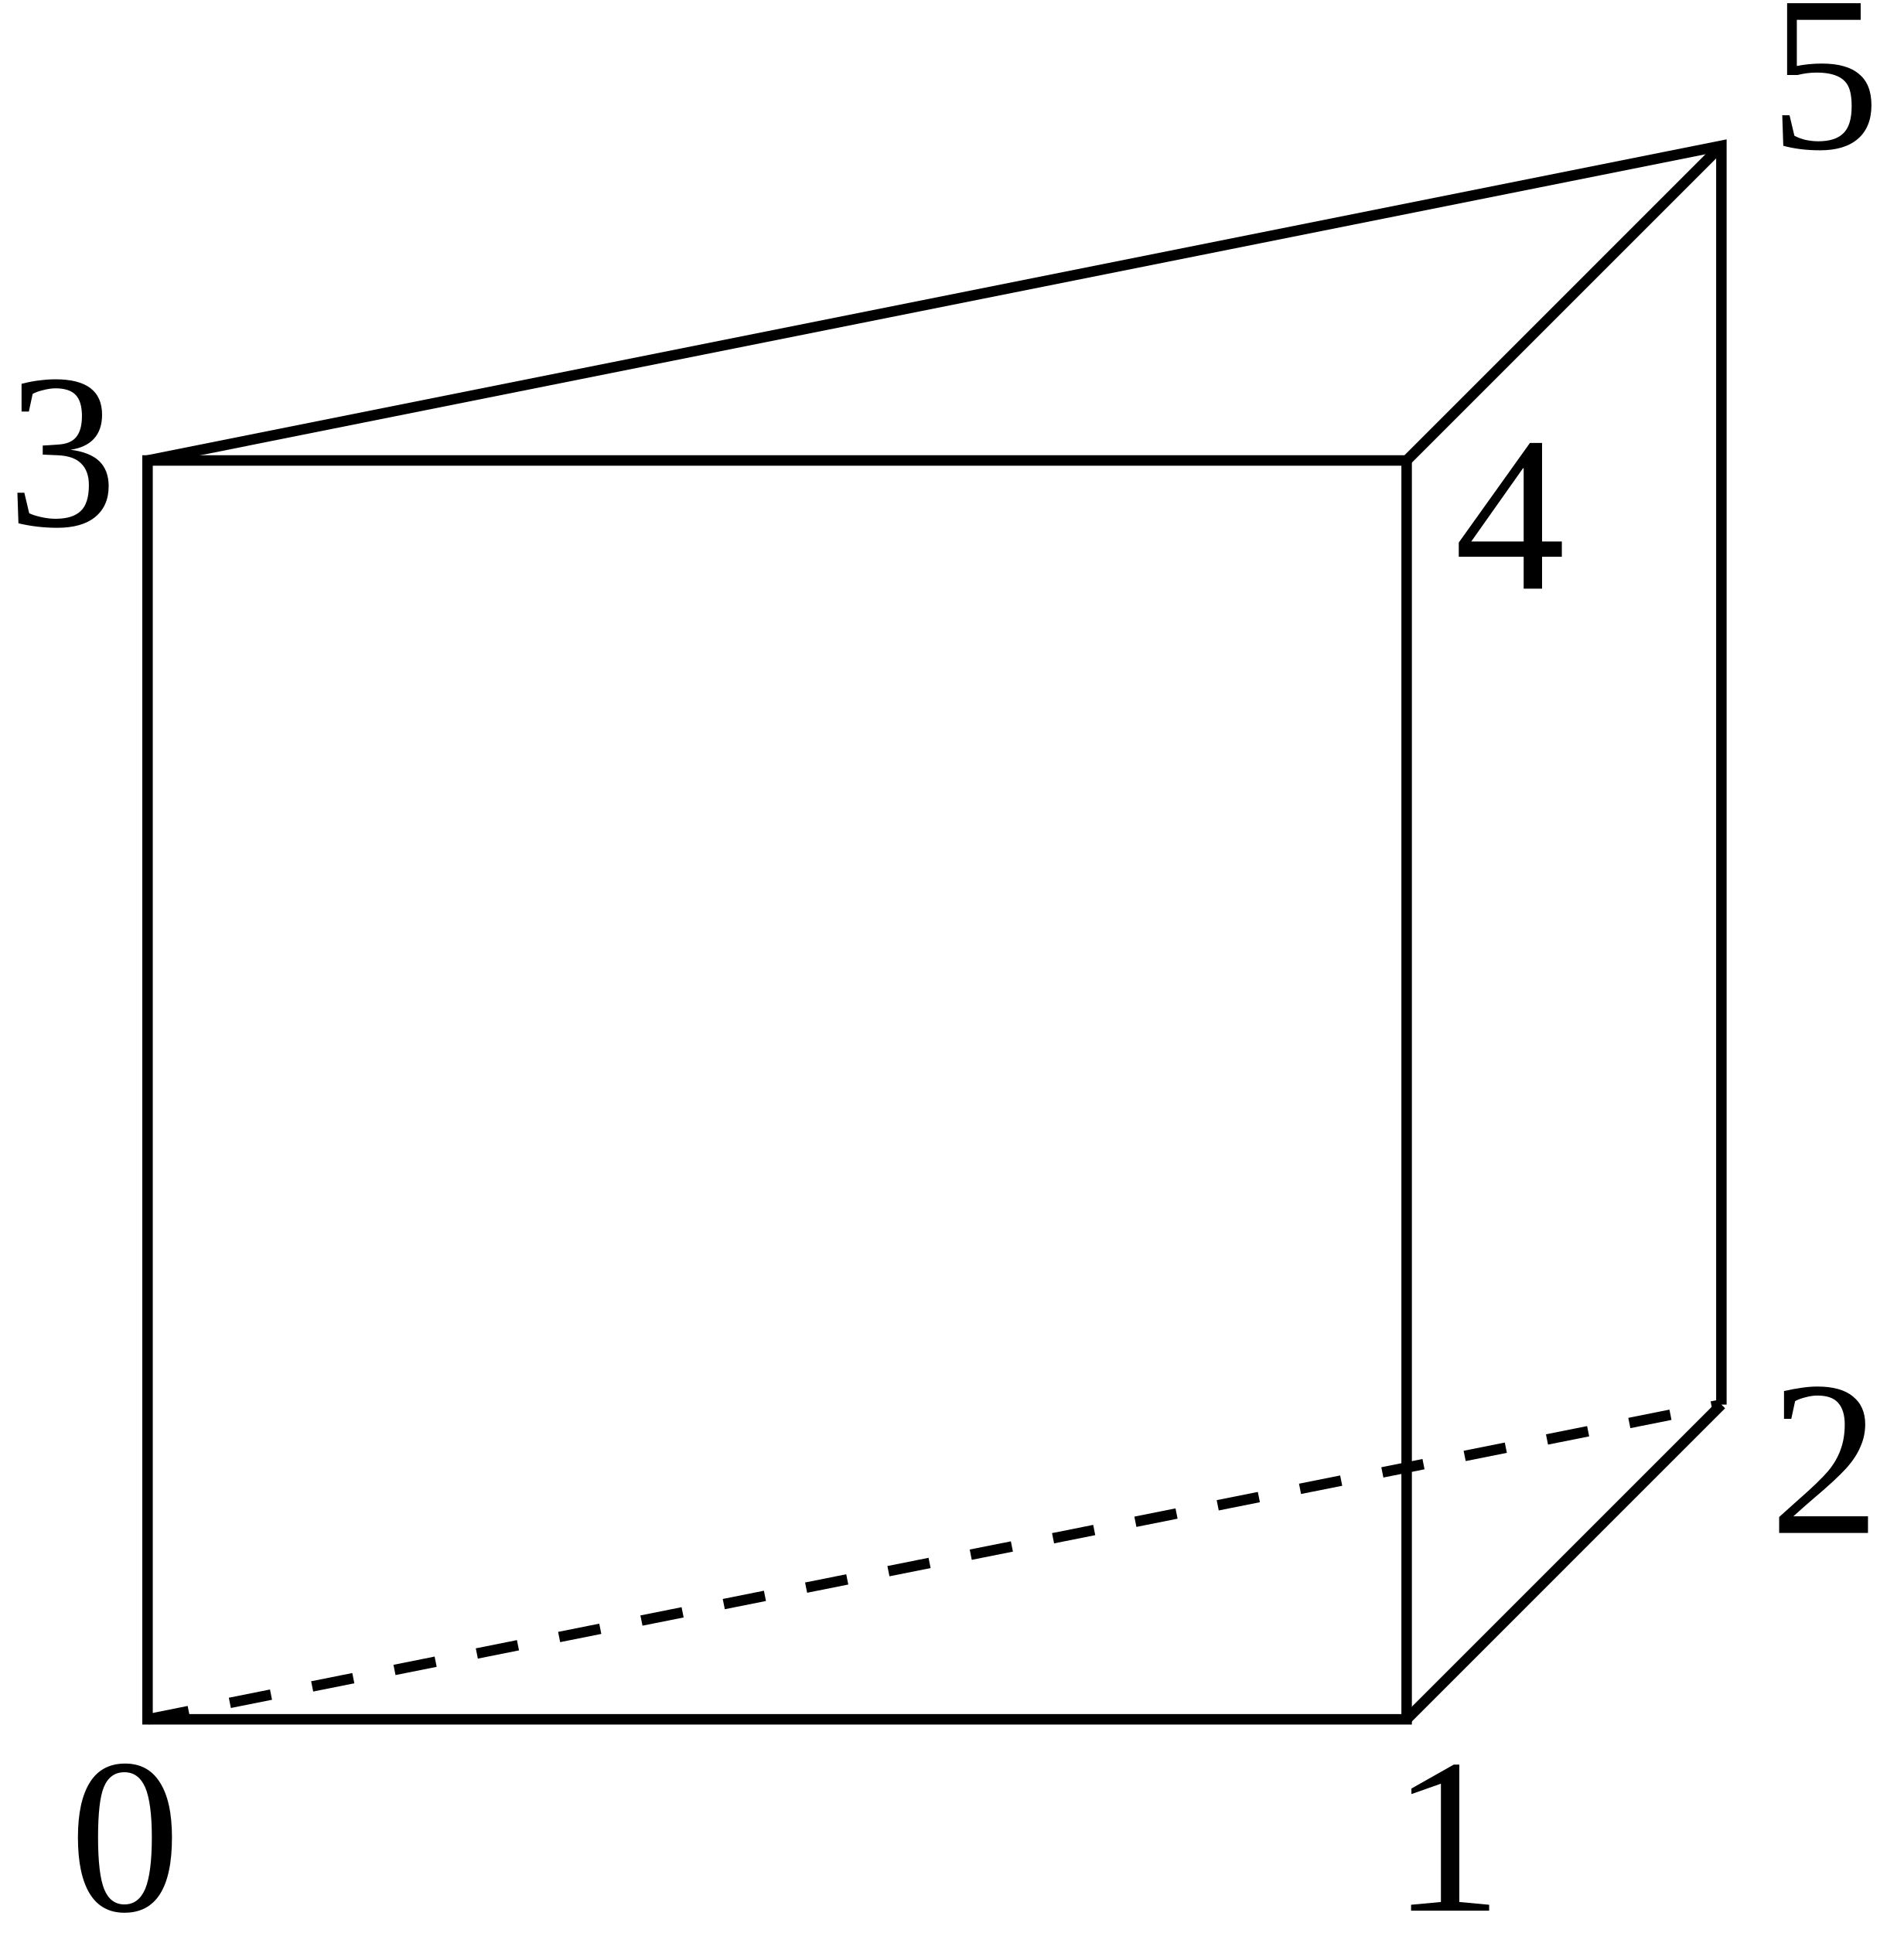
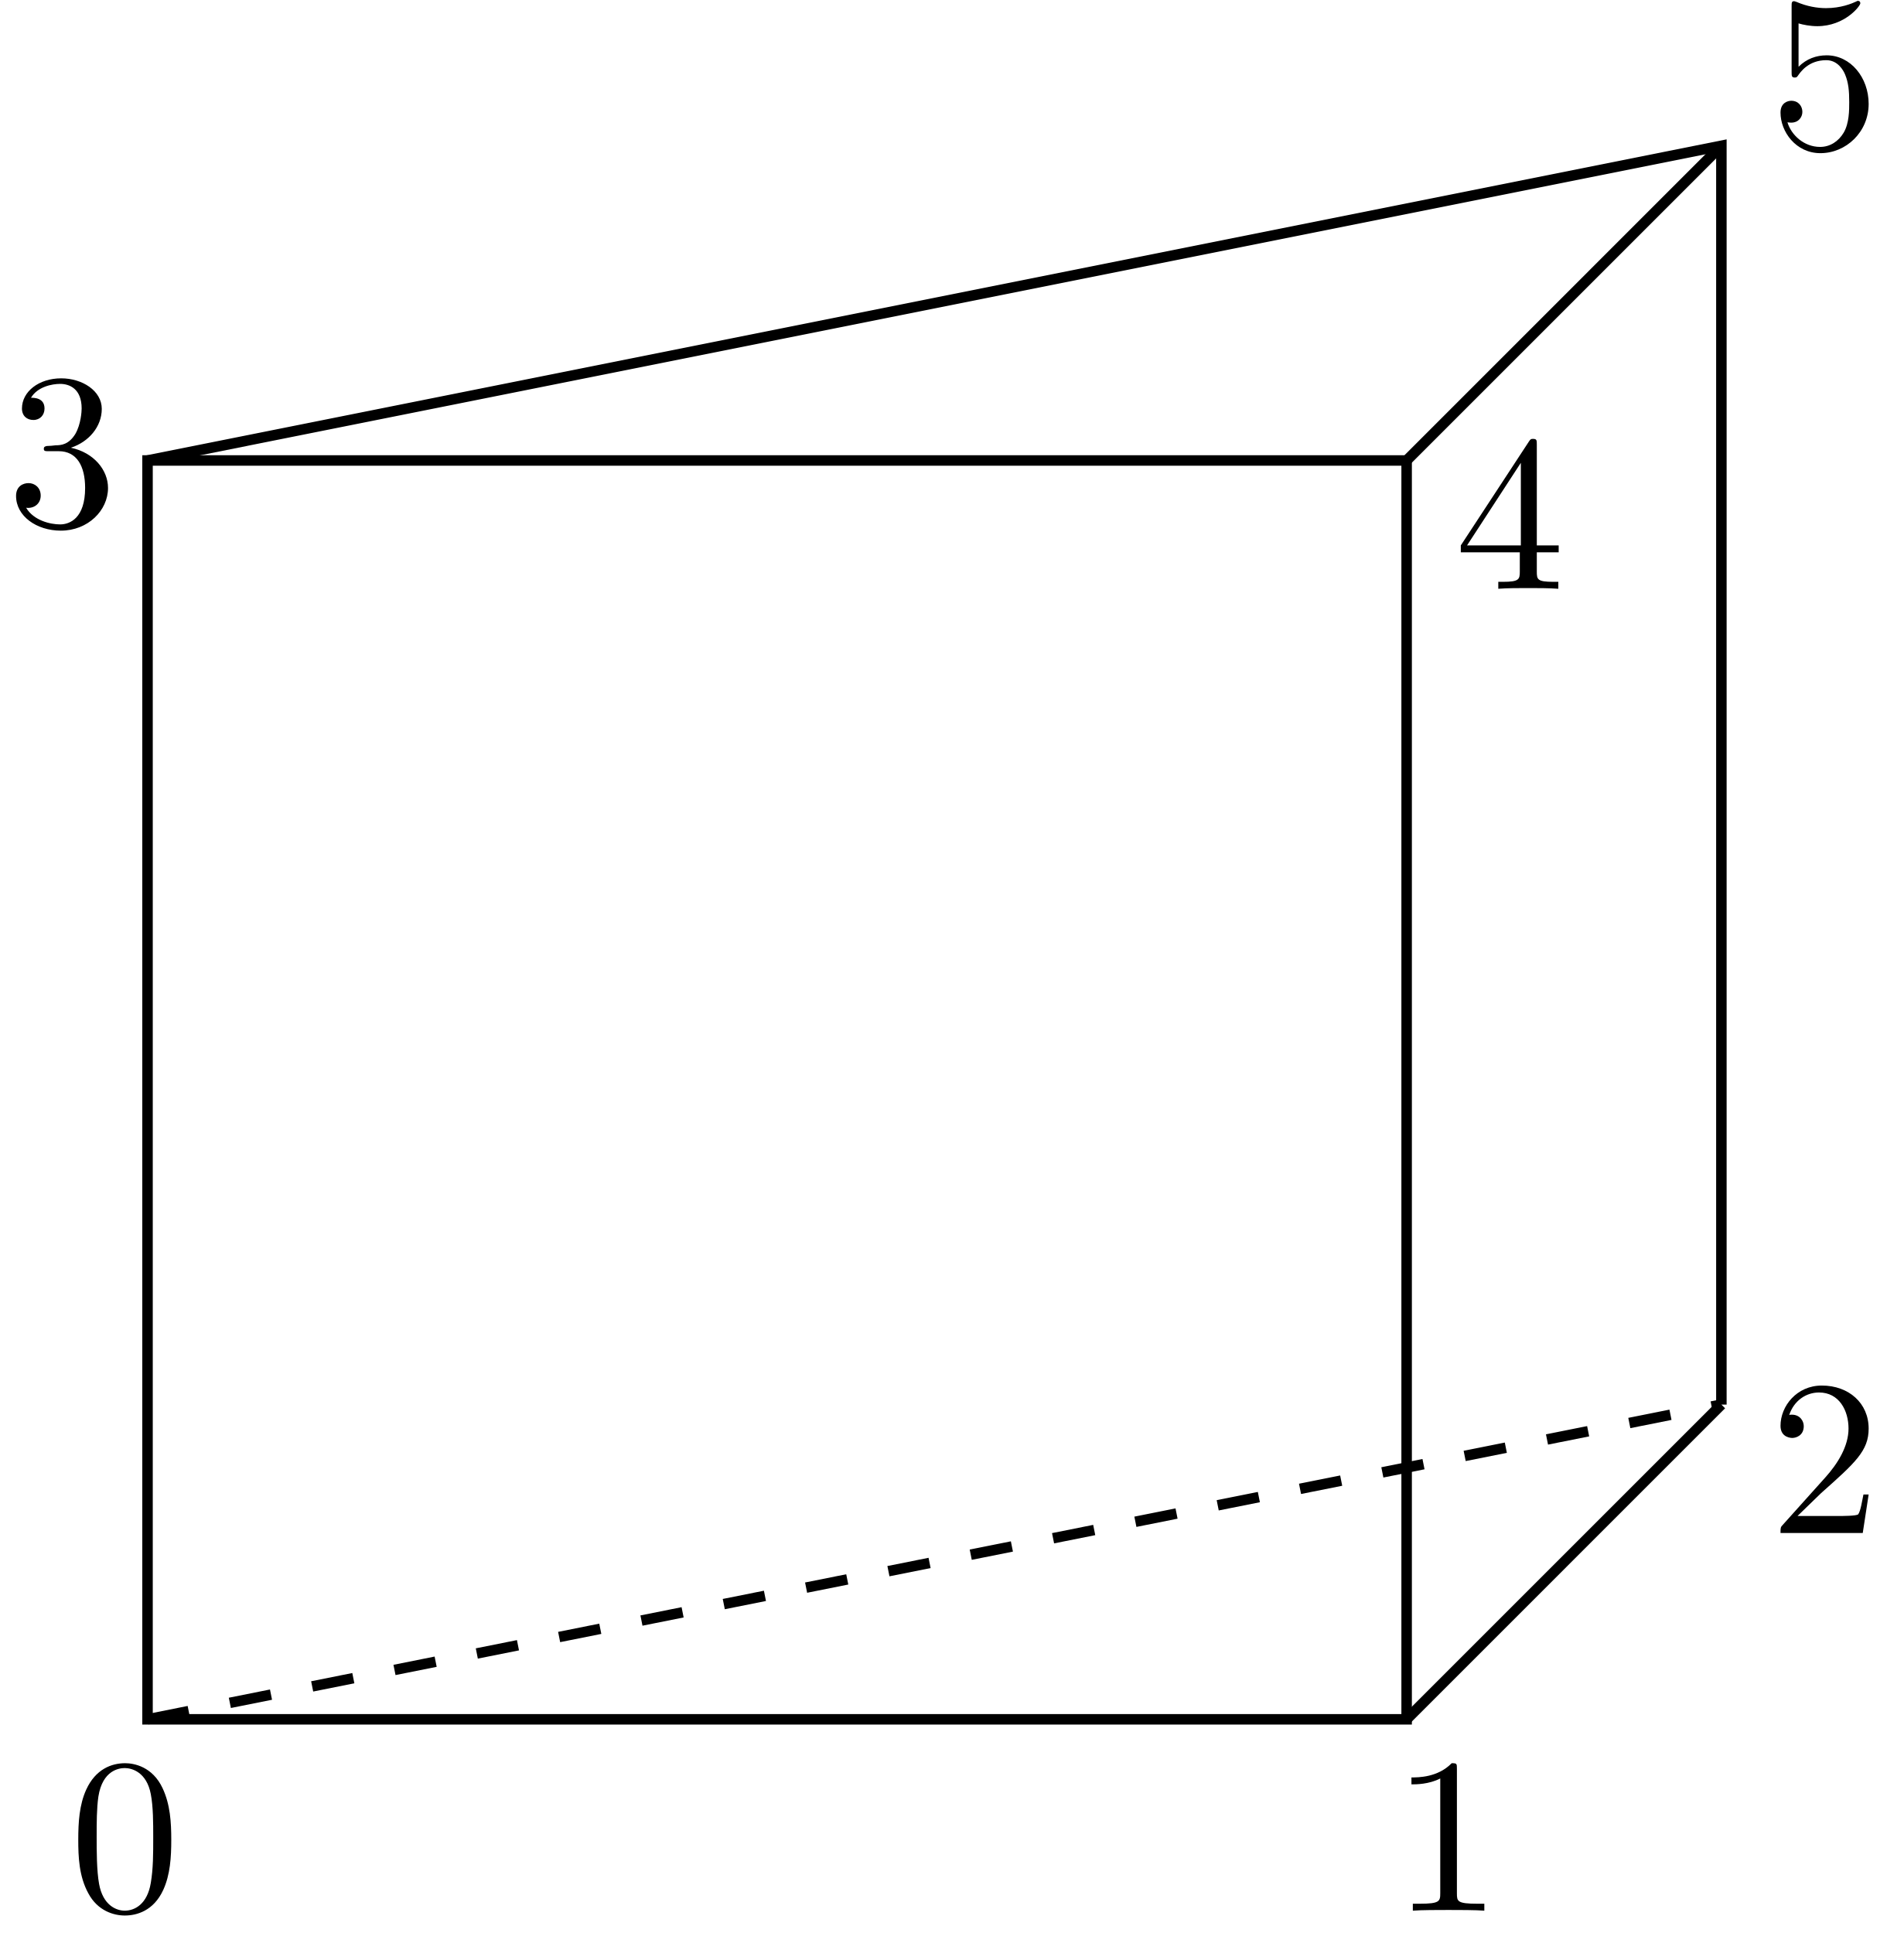
<svg xmlns="http://www.w3.org/2000/svg" id="svg5790" width="107.158" height="108.815" xml:space="preserve" version="1.0">
  <defs id="defs5793">
    <clipPath clipPathUnits="userSpaceOnUse" id="clipPath5813">
      <path d="M 0,0 L 81,0 L 81,87 L 0,87 L 0,0 z" id="path5815" />
    </clipPath>
  </defs>
  <g id="g5799" transform="matrix(1.25,0,0,-1.25,0.3717225,107.5576)">
-     <g clip-path="none" id="g5803">
-       <g id="g5809">
-         <g clip-path="url(#clipPath5813)" id="g5811">
-           <path id="path5817" style="fill:none;stroke:#000000;stroke-width:0.472;stroke-linecap:butt;stroke-linejoin:miter;stroke-miterlimit:10;stroke-dasharray:none;stroke-opacity:1" d="M 6.345,8.617 L 63.037,8.617 L 63.037,65.309 L 6.345,65.309 L 6.345,8.617 z" />
-           <path id="path5819" style="fill:none;stroke:#000000;stroke-width:0.472;stroke-linecap:butt;stroke-linejoin:miter;stroke-miterlimit:10;stroke-dasharray:none;stroke-opacity:1" d="M 63.037,8.617 L 77.209,22.791" />
-           <path id="path5821" style="fill:none;stroke:#000000;stroke-width:0.472;stroke-linecap:butt;stroke-linejoin:miter;stroke-miterlimit:10;stroke-dasharray:none;stroke-opacity:1" d="M 63.037,65.309 L 77.209,79.482" />
-           <path id="path5823" style="fill:none;stroke:#000000;stroke-width:0.472;stroke-linecap:butt;stroke-linejoin:miter;stroke-miterlimit:10;stroke-dasharray:1.89, 1.89;stroke-dashoffset:0;stroke-opacity:1" d="M 6.345,8.617 L 77.209,22.791" />
-           <path id="path5825" style="fill:none;stroke:#000000;stroke-width:0.472;stroke-linecap:butt;stroke-linejoin:miter;stroke-miterlimit:10;stroke-dasharray:none;stroke-opacity:1" d="M 77.209,22.791 L 77.209,79.482 L 6.345,65.309" />
-         </g>
+     <g id="g5809">
+       <g id="g5811" clip-path="url(#clipPath5813)">
+         <path d="m 6.345,8.617 56.692,0 0,56.692 -56.692,0 0,-56.692 z" style="fill:none;stroke:#000000;stroke-width:0.472;stroke-linecap:butt;stroke-linejoin:miter;stroke-miterlimit:10;stroke-opacity:1;stroke-dasharray:none" id="path5817" />
+         <path d="M 63.037,8.617 77.209,22.791" style="fill:none;stroke:#000000;stroke-width:0.472;stroke-linecap:butt;stroke-linejoin:miter;stroke-miterlimit:10;stroke-opacity:1;stroke-dasharray:none" id="path5819" />
+         <path d="M 63.037,65.309 77.209,79.482" style="fill:none;stroke:#000000;stroke-width:0.472;stroke-linecap:butt;stroke-linejoin:miter;stroke-miterlimit:10;stroke-opacity:1;stroke-dasharray:none" id="path5821" />
+         <path d="M 6.345,8.617 77.209,22.791" style="fill:none;stroke:#000000;stroke-width:0.472;stroke-linecap:butt;stroke-linejoin:miter;stroke-miterlimit:10;stroke-opacity:1;stroke-dasharray:1.89, 1.89;stroke-dashoffset:0" id="path5823" />
+         <path d="m 77.209,22.791 0,56.691 L 6.345,65.309" style="fill:none;stroke:#000000;stroke-width:0.472;stroke-linecap:butt;stroke-linejoin:miter;stroke-miterlimit:10;stroke-opacity:1;stroke-dasharray:none" id="path5825" />
      </g>
-       <text id="text5827" transform="matrix(1,0,0,-1,79.3726,17.0103)">
-         <tspan id="tspan5829" y="0" x="0" style="font-size:9.963px;font-variant:normal;font-weight:normal;font-stretch:normal;writing-mode:lr-tb;fill:#000000;fill-opacity:1;fill-rule:nonzero;stroke:none;font-family:cmr 10;-inkscape-font-specification:cmr10">2</tspan>
-       </text>
-       <text id="text5831" transform="matrix(1,0,0,-1,62.3623,0)">
-         <tspan id="tspan5833" y="0" x="0" style="font-size:9.963px;font-variant:normal;font-weight:normal;font-stretch:normal;writing-mode:lr-tb;fill:#000000;fill-opacity:1;fill-rule:nonzero;stroke:none;font-family:cmr 10;-inkscape-font-specification:cmr10">1</tspan>
-       </text>
-       <text id="text5835" transform="matrix(1,0,0,-1,2.8364,0)">
-         <tspan id="tspan5837" y="0" x="0" style="font-size:9.963px;font-variant:normal;font-weight:normal;font-stretch:normal;writing-mode:lr-tb;fill:#000000;fill-opacity:1;fill-rule:nonzero;stroke:none;font-family:cmr 10;-inkscape-font-specification:cmr10">0</tspan>
-       </text>
-       <text id="text5839" transform="matrix(1,0,0,-1,1.5e-3,62.3706)">
-         <tspan id="tspan5841" y="0" x="0" style="font-size:9.963px;font-variant:normal;font-weight:normal;font-stretch:normal;writing-mode:lr-tb;fill:#000000;fill-opacity:1;fill-rule:nonzero;stroke:none;font-family:cmr 10;-inkscape-font-specification:cmr10">3</tspan>
-       </text>
-       <text id="text5843" transform="matrix(1,0,0,-1,65.1973,59.5352)">
-         <tspan id="tspan5845" y="0" x="0" style="font-size:9.963px;font-variant:normal;font-weight:normal;font-stretch:normal;writing-mode:lr-tb;fill:#000000;fill-opacity:1;fill-rule:nonzero;stroke:none;font-family:cmr 10;-inkscape-font-specification:cmr10">4</tspan>
-       </text>
-       <text id="text5847" transform="matrix(1,0,0,-1,79.3716,79.3711)">
-         <tspan id="tspan5849" y="0" x="0" style="font-size:9.963px;font-variant:normal;font-weight:normal;font-stretch:normal;writing-mode:lr-tb;fill:#000000;fill-opacity:1;fill-rule:nonzero;stroke:none;font-family:cmr 10;-inkscape-font-specification:cmr10">5</tspan>
-       </text>
    </g>
+     <text transform="scale(1,-1)" id="text5827" x="79.373" y="-17.01" style="-inkscape-font-specification:LMRoman10;font-family:LMRoman10;font-weight:normal;font-style:normal;font-stretch:normal;font-variant:normal;font-size:9.963px;text-anchor:start;text-align:start;writing-mode:lr;line-height:125%">
+       <tspan style="font-size:9.963px;font-variant:normal;font-weight:normal;font-stretch:normal;writing-mode:lr;fill:#000000;fill-opacity:1;fill-rule:nonzero;stroke:none;font-family:LMRoman10;-inkscape-font-specification:LMRoman10;font-style:normal;text-anchor:start;text-align:start;line-height:125%" x="79.373" y="-17.01" id="tspan5829">2</tspan>
+     </text>
+     <text transform="scale(1,-1)" id="text5831" x="62.362" style="-inkscape-font-specification:LMRoman10;font-family:LMRoman10;font-weight:normal;font-style:normal;font-stretch:normal;font-variant:normal;font-size:9.963px;text-anchor:start;text-align:start;writing-mode:lr;line-height:125%">
+       <tspan style="font-size:9.963px;font-variant:normal;font-weight:normal;font-stretch:normal;writing-mode:lr;fill:#000000;fill-opacity:1;fill-rule:nonzero;stroke:none;font-family:LMRoman10;-inkscape-font-specification:LMRoman10;font-style:normal;text-anchor:start;text-align:start;line-height:125%" x="62.362" y="0" id="tspan5833">1</tspan>
+     </text>
+     <text transform="scale(1,-1)" id="text5835" x="2.836" style="-inkscape-font-specification:LMRoman10;font-family:LMRoman10;font-weight:normal;font-style:normal;font-stretch:normal;font-variant:normal;font-size:9.963px;text-anchor:start;text-align:start;writing-mode:lr;line-height:125%">
+       <tspan style="font-size:9.963px;font-variant:normal;font-weight:normal;font-stretch:normal;writing-mode:lr;fill:#000000;fill-opacity:1;fill-rule:nonzero;stroke:none;font-family:LMRoman10;-inkscape-font-specification:LMRoman10;font-style:normal;text-anchor:start;text-align:start;line-height:125%" x="2.836" y="0" id="tspan5837">0</tspan>
+     </text>
+     <text transform="scale(1,-1)" id="text5839" x="0.002" y="-62.371" style="-inkscape-font-specification:LMRoman10;font-family:LMRoman10;font-weight:normal;font-style:normal;font-stretch:normal;font-variant:normal;font-size:9.963px;text-anchor:start;text-align:start;writing-mode:lr;line-height:125%">
+       <tspan style="font-size:9.963px;font-variant:normal;font-weight:normal;font-stretch:normal;writing-mode:lr;fill:#000000;fill-opacity:1;fill-rule:nonzero;stroke:none;font-family:LMRoman10;-inkscape-font-specification:LMRoman10;font-style:normal;text-anchor:start;text-align:start;line-height:125%" x="0.002" y="-62.371" id="tspan5841">3</tspan>
+     </text>
+     <text transform="scale(1,-1)" id="text5843" x="65.197" y="-59.535" style="-inkscape-font-specification:LMRoman10;font-family:LMRoman10;font-weight:normal;font-style:normal;font-stretch:normal;font-variant:normal;font-size:9.963px;text-anchor:start;text-align:start;writing-mode:lr;line-height:125%">
+       <tspan style="font-size:9.963px;font-variant:normal;font-weight:normal;font-stretch:normal;writing-mode:lr;fill:#000000;fill-opacity:1;fill-rule:nonzero;stroke:none;font-family:LMRoman10;-inkscape-font-specification:LMRoman10;font-style:normal;text-anchor:start;text-align:start;line-height:125%" x="65.197" y="-59.535" id="tspan5845">4</tspan>
+     </text>
+     <text transform="scale(1,-1)" id="text5847" x="79.372" y="-79.371" style="-inkscape-font-specification:LMRoman10;font-family:LMRoman10;font-weight:normal;font-style:normal;font-stretch:normal;font-variant:normal;font-size:9.963px;text-anchor:start;text-align:start;writing-mode:lr;line-height:125%">
+       <tspan style="font-size:9.963px;font-variant:normal;font-weight:normal;font-stretch:normal;writing-mode:lr;fill:#000000;fill-opacity:1;fill-rule:nonzero;stroke:none;font-family:LMRoman10;-inkscape-font-specification:LMRoman10;font-style:normal;text-anchor:start;text-align:start;line-height:125%" x="79.372" y="-79.371" id="tspan5849">5</tspan>
+     </text>
  </g>
</svg>
